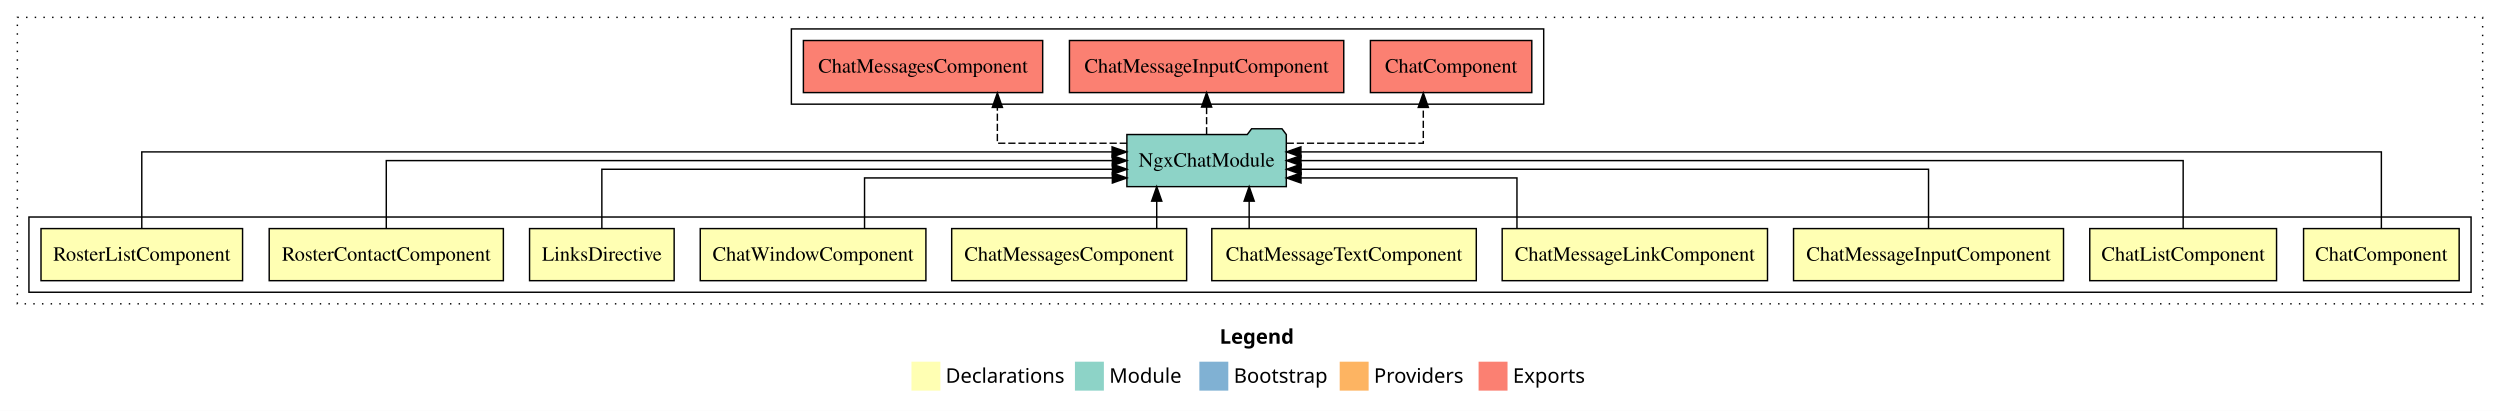
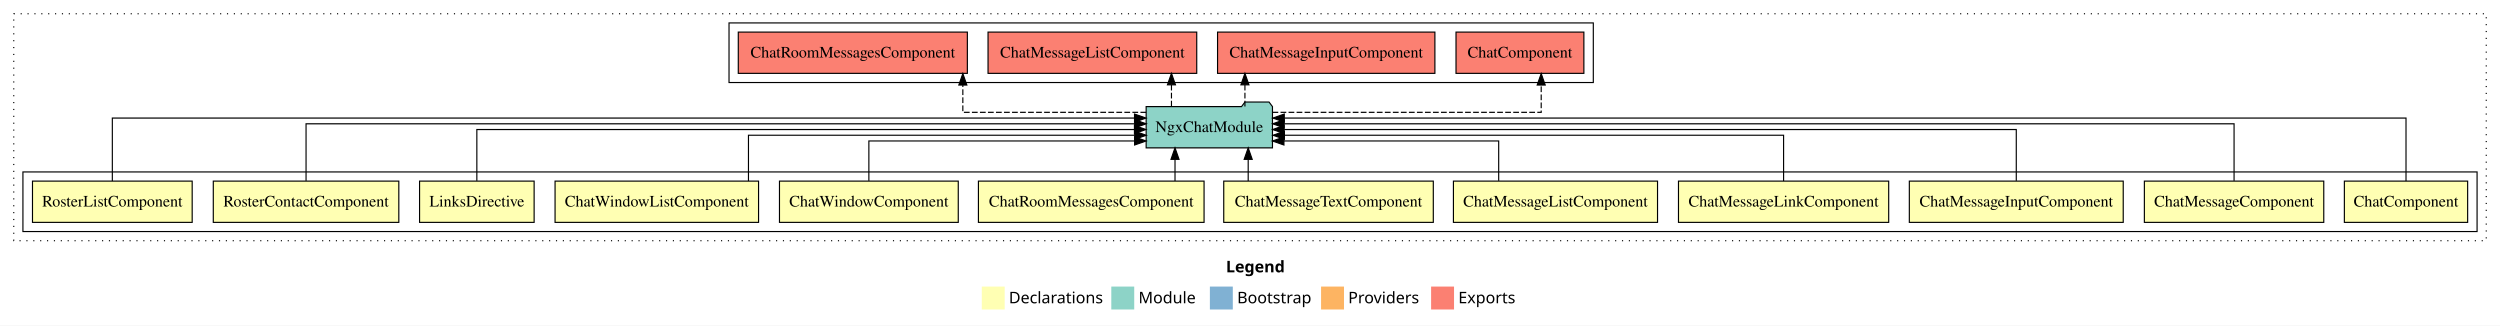
- <svg xmlns="http://www.w3.org/2000/svg" width="1728pt" height="284pt" viewBox="0.00 0.00 1728.00 284.00">
+ <svg xmlns="http://www.w3.org/2000/svg" width="2181pt" height="284pt" viewBox="0.00 0.00 2181.00 284.00">
  <g id="graph0" class="graph" transform="scale(1 1) rotate(0) translate(4 280)">
-     <polygon fill="#ffffff" stroke="transparent" points="-4,4 -4,-280 1724,-280 1724,4 -4,4" />
-     <text text-anchor="start" x="839.009" y="-42.4" font-family="sans-serif" font-weight="bold" font-size="14.00" fill="#000000">Legend</text>
-     <polygon fill="#ffffb3" stroke="transparent" points="626,-10 626,-30 646,-30 646,-10 626,-10" />
-     <text text-anchor="start" x="649.629" y="-15.4" font-family="sans-serif" font-size="14.00" fill="#000000">  Declarations</text>
-     <polygon fill="#8dd3c7" stroke="transparent" points="739,-10 739,-30 759,-30 759,-10 739,-10" />
-     <text text-anchor="start" x="762.725" y="-15.4" font-family="sans-serif" font-size="14.00" fill="#000000">  Module</text>
-     <polygon fill="#80b1d3" stroke="transparent" points="825,-10 825,-30 845,-30 845,-10 825,-10" />
-     <text text-anchor="start" x="848.781" y="-15.4" font-family="sans-serif" font-size="14.00" fill="#000000">  Bootstrap</text>
-     <polygon fill="#fdb462" stroke="transparent" points="922,-10 922,-30 942,-30 942,-10 922,-10" />
-     <text text-anchor="start" x="945.673" y="-15.4" font-family="sans-serif" font-size="14.00" fill="#000000">  Providers</text>
-     <polygon fill="#fb8072" stroke="transparent" points="1018,-10 1018,-30 1038,-30 1038,-10 1018,-10" />
-     <text text-anchor="start" x="1041.726" y="-15.4" font-family="sans-serif" font-size="14.00" fill="#000000">  Exports</text>
+     <polygon fill="#ffffff" stroke="transparent" points="-4,4 -4,-280 2177,-280 2177,4 -4,4" />
+     <text text-anchor="start" x="1065.509" y="-42.4" font-family="sans-serif" font-weight="bold" font-size="14.00" fill="#000000">Legend</text>
+     <polygon fill="#ffffb3" stroke="transparent" points="852.5,-10 852.5,-30 872.5,-30 872.5,-10 852.5,-10" />
+     <text text-anchor="start" x="876.129" y="-15.4" font-family="sans-serif" font-size="14.00" fill="#000000">  Declarations</text>
+     <polygon fill="#8dd3c7" stroke="transparent" points="965.5,-10 965.5,-30 985.5,-30 985.5,-10 965.5,-10" />
+     <text text-anchor="start" x="989.225" y="-15.4" font-family="sans-serif" font-size="14.00" fill="#000000">  Module</text>
+     <polygon fill="#80b1d3" stroke="transparent" points="1051.5,-10 1051.5,-30 1071.5,-30 1071.5,-10 1051.5,-10" />
+     <text text-anchor="start" x="1075.281" y="-15.4" font-family="sans-serif" font-size="14.00" fill="#000000">  Bootstrap</text>
+     <polygon fill="#fdb462" stroke="transparent" points="1148.5,-10 1148.5,-30 1168.5,-30 1168.5,-10 1148.5,-10" />
+     <text text-anchor="start" x="1172.173" y="-15.4" font-family="sans-serif" font-size="14.00" fill="#000000">  Providers</text>
+     <polygon fill="#fb8072" stroke="transparent" points="1244.5,-10 1244.5,-30 1264.5,-30 1264.5,-10 1244.5,-10" />
+     <text text-anchor="start" x="1268.226" y="-15.4" font-family="sans-serif" font-size="14.00" fill="#000000">  Exports</text>
    <g id="clust1" class="cluster">
-       <polygon fill="none" stroke="#000000" stroke-dasharray="1,5" points="8,-70 8,-268 1712,-268 1712,-70 8,-70" />
+       <polygon fill="none" stroke="#000000" stroke-dasharray="1,5" points="8,-70 8,-268 2165,-268 2165,-70 8,-70" />
    </g>
    <g id="clust2" class="cluster">
-       <polygon fill="none" stroke="#000000" points="16,-78 16,-130 1704,-130 1704,-78 16,-78" />
+       <polygon fill="none" stroke="#000000" points="16,-78 16,-130 2157,-130 2157,-78 16,-78" />
    </g>
-     <g id="clust14" class="cluster">
-       <polygon fill="none" stroke="#000000" points="543,-208 543,-260 1063,-260 1063,-208 543,-208" />
+     <g id="clust16" class="cluster">
+       <polygon fill="none" stroke="#000000" points="632,-208 632,-260 1386,-260 1386,-208 632,-208" />
    </g>
    <g id="node1" class="node">
-       <polygon fill="#ffffb3" stroke="#000000" points="1695.774,-122 1588.226,-122 1588.226,-86 1695.774,-86 1695.774,-122" />
-       <text text-anchor="middle" x="1642" y="-99.8" font-family="Times,serif" font-size="14.00" fill="#000000">ChatComponent</text>
+       <polygon fill="#ffffb3" stroke="#000000" points="2148.774,-122 2041.226,-122 2041.226,-86 2148.774,-86 2148.774,-122" />
+       <text text-anchor="middle" x="2095" y="-99.8" font-family="Times,serif" font-size="14.00" fill="#000000">ChatComponent</text>
    </g>
-     <g id="node11" class="node">
-       <polygon fill="#8dd3c7" stroke="#000000" points="885.098,-187 882.098,-191 861.098,-191 858.098,-187 774.902,-187 774.902,-151 885.098,-151 885.098,-187" />
-       <text text-anchor="middle" x="830" y="-164.8" font-family="Times,serif" font-size="14.00" fill="#000000">NgxChatModule</text>
+     <g id="node13" class="node">
+       <polygon fill="#8dd3c7" stroke="#000000" points="1106.098,-187 1103.098,-191 1082.098,-191 1079.098,-187 995.902,-187 995.902,-151 1106.098,-151 1106.098,-187" />
+       <text text-anchor="middle" x="1051" y="-164.8" font-family="Times,serif" font-size="14.00" fill="#000000">NgxChatModule</text>
    </g>
    <g id="edge1" class="edge">
-       <path fill="none" stroke="#000000" d="M1642,-122.284C1642,-143.321 1642,-175 1642,-175 1642,-175 895.174,-175 895.174,-175" />
-       <polygon fill="#000000" stroke="#000000" points="895.174,-171.5 885.174,-175 895.174,-178.5 895.174,-171.5" />
+       <path fill="none" stroke="#000000" d="M2095,-122.045C2095,-143.662 2095,-177 2095,-177 2095,-177 1116.393,-177 1116.393,-177" />
+       <polygon fill="#000000" stroke="#000000" points="1116.393,-173.5 1106.393,-177 1116.393,-180.5 1116.393,-173.5" />
    </g>
    <g id="node2" class="node">
-       <polygon fill="#ffffb3" stroke="#000000" points="1569.553,-122 1440.447,-122 1440.447,-86 1569.553,-86 1569.553,-122" />
-       <text text-anchor="middle" x="1505" y="-99.8" font-family="Times,serif" font-size="14.00" fill="#000000">ChatListComponent</text>
+       <polygon fill="#ffffb3" stroke="#000000" points="2023.252,-122 1866.748,-122 1866.748,-86 2023.252,-86 2023.252,-122" />
+       <text text-anchor="middle" x="1945" y="-99.8" font-family="Times,serif" font-size="14.00" fill="#000000">ChatMessageComponent</text>
    </g>
    <g id="edge2" class="edge">
-       <path fill="none" stroke="#000000" d="M1505,-122.106C1505,-141.339 1505,-169 1505,-169 1505,-169 895.238,-169 895.238,-169" />
-       <polygon fill="#000000" stroke="#000000" points="895.238,-165.5 885.238,-169 895.238,-172.5 895.238,-165.5" />
+       <path fill="none" stroke="#000000" d="M1945,-122.223C1945,-142.365 1945,-172 1945,-172 1945,-172 1116.249,-172 1116.249,-172" />
+       <polygon fill="#000000" stroke="#000000" points="1116.249,-168.5 1106.249,-172 1116.249,-175.5 1116.249,-168.5" />
    </g>
    <g id="node3" class="node">
-       <polygon fill="#ffffb3" stroke="#000000" points="1422.303,-122 1235.697,-122 1235.697,-86 1422.303,-86 1422.303,-122" />
-       <text text-anchor="middle" x="1329" y="-99.8" font-family="Times,serif" font-size="14.00" fill="#000000">ChatMessageInputComponent</text>
+       <polygon fill="#ffffb3" stroke="#000000" points="1848.303,-122 1661.697,-122 1661.697,-86 1848.303,-86 1848.303,-122" />
+       <text text-anchor="middle" x="1755" y="-99.8" font-family="Times,serif" font-size="14.00" fill="#000000">ChatMessageInputComponent</text>
    </g>
    <g id="edge3" class="edge">
-       <path fill="none" stroke="#000000" d="M1329,-122.022C1329,-139.373 1329,-163 1329,-163 1329,-163 895.308,-163 895.308,-163" />
-       <polygon fill="#000000" stroke="#000000" points="895.308,-159.5 885.308,-163 895.308,-166.5 895.308,-159.5" />
+       <path fill="none" stroke="#000000" d="M1755,-122.222C1755,-140.828 1755,-167 1755,-167 1755,-167 1116.242,-167 1116.242,-167" />
+       <polygon fill="#000000" stroke="#000000" points="1116.242,-163.5 1106.242,-167 1116.242,-170.5 1116.242,-163.5" />
    </g>
    <g id="node4" class="node">
-       <polygon fill="#ffffb3" stroke="#000000" points="1217.695,-122 1034.305,-122 1034.305,-86 1217.695,-86 1217.695,-122" />
-       <text text-anchor="middle" x="1126" y="-99.8" font-family="Times,serif" font-size="14.00" fill="#000000">ChatMessageLinkComponent</text>
+       <polygon fill="#ffffb3" stroke="#000000" points="1643.695,-122 1460.305,-122 1460.305,-86 1643.695,-86 1643.695,-122" />
+       <text text-anchor="middle" x="1552" y="-99.8" font-family="Times,serif" font-size="14.00" fill="#000000">ChatMessageLinkComponent</text>
    </g>
    <g id="edge4" class="edge">
-       <path fill="none" stroke="#000000" d="M1044.52,-122.24C1044.52,-137.571 1044.52,-157 1044.52,-157 1044.52,-157 895.244,-157 895.244,-157" />
-       <polygon fill="#000000" stroke="#000000" points="895.244,-153.5 885.244,-157 895.244,-160.5 895.244,-153.5" />
+       <path fill="none" stroke="#000000" d="M1552,-122.034C1552,-139.06 1552,-162 1552,-162 1552,-162 1116.53,-162 1116.53,-162" />
+       <polygon fill="#000000" stroke="#000000" points="1116.53,-158.5 1106.53,-162 1116.53,-165.5 1116.53,-158.5" />
    </g>
    <g id="node5" class="node">
-       <polygon fill="#ffffb3" stroke="#000000" points="1016.41,-122 833.59,-122 833.59,-86 1016.41,-86 1016.41,-122" />
-       <text text-anchor="middle" x="925" y="-99.8" font-family="Times,serif" font-size="14.00" fill="#000000">ChatMessageTextComponent</text>
+       <polygon fill="#ffffb3" stroke="#000000" points="1442.031,-122 1263.969,-122 1263.969,-86 1442.031,-86 1442.031,-122" />
+       <text text-anchor="middle" x="1353" y="-99.8" font-family="Times,serif" font-size="14.00" fill="#000000">ChatMessageListComponent</text>
    </g>
    <g id="edge5" class="edge">
-       <path fill="none" stroke="#000000" d="M859.422,-122.106C859.422,-122.106 859.422,-140.991 859.422,-140.991" />
-       <polygon fill="#000000" stroke="#000000" points="855.922,-140.991 859.422,-150.991 862.922,-140.991 855.922,-140.991" />
+       <path fill="none" stroke="#000000" d="M1303.454,-122.24C1303.454,-137.571 1303.454,-157 1303.454,-157 1303.454,-157 1116.09,-157 1116.09,-157" />
+       <polygon fill="#000000" stroke="#000000" points="1116.09,-153.5 1106.09,-157 1116.09,-160.5 1116.09,-153.5" />
    </g>
    <g id="node6" class="node">
-       <polygon fill="#ffffb3" stroke="#000000" points="816.197,-122 653.803,-122 653.803,-86 816.197,-86 816.197,-122" />
-       <text text-anchor="middle" x="735" y="-99.8" font-family="Times,serif" font-size="14.00" fill="#000000">ChatMessagesComponent</text>
+       <polygon fill="#ffffb3" stroke="#000000" points="1246.41,-122 1063.59,-122 1063.59,-86 1246.41,-86 1246.41,-122" />
+       <text text-anchor="middle" x="1155" y="-99.8" font-family="Times,serif" font-size="14.00" fill="#000000">ChatMessageTextComponent</text>
    </g>
    <g id="edge6" class="edge">
-       <path fill="none" stroke="#000000" d="M795.525,-122.106C795.525,-122.106 795.525,-140.991 795.525,-140.991" />
-       <polygon fill="#000000" stroke="#000000" points="792.025,-140.991 795.525,-150.991 799.025,-140.991 792.025,-140.991" />
+       <path fill="none" stroke="#000000" d="M1084.922,-122.106C1084.922,-122.106 1084.922,-140.991 1084.922,-140.991" />
+       <polygon fill="#000000" stroke="#000000" points="1081.422,-140.991 1084.922,-150.991 1088.422,-140.991 1081.422,-140.991" />
    </g>
    <g id="node7" class="node">
-       <polygon fill="#ffffb3" stroke="#000000" points="635.986,-122 480.014,-122 480.014,-86 635.986,-86 635.986,-122" />
-       <text text-anchor="middle" x="558" y="-99.8" font-family="Times,serif" font-size="14.00" fill="#000000">ChatWindowComponent</text>
+       <polygon fill="#ffffb3" stroke="#000000" points="1046.424,-122 849.576,-122 849.576,-86 1046.424,-86 1046.424,-122" />
+       <text text-anchor="middle" x="948" y="-99.8" font-family="Times,serif" font-size="14.00" fill="#000000">ChatRoomMessagesComponent</text>
    </g>
    <g id="edge7" class="edge">
-       <path fill="none" stroke="#000000" d="M593.572,-122.24C593.572,-137.571 593.572,-157 593.572,-157 593.572,-157 764.867,-157 764.867,-157" />
-       <polygon fill="#000000" stroke="#000000" points="764.867,-160.5 774.867,-157 764.867,-153.5 764.867,-160.5" />
+       <path fill="none" stroke="#000000" d="M1021.081,-122.106C1021.081,-122.106 1021.081,-140.991 1021.081,-140.991" />
+       <polygon fill="#000000" stroke="#000000" points="1017.581,-140.991 1021.081,-150.991 1024.581,-140.991 1017.581,-140.991" />
    </g>
    <g id="node8" class="node">
+       <polygon fill="#ffffb3" stroke="#000000" points="831.986,-122 676.014,-122 676.014,-86 831.986,-86 831.986,-122" />
+       <text text-anchor="middle" x="754" y="-99.8" font-family="Times,serif" font-size="14.00" fill="#000000">ChatWindowComponent</text>
+     </g>
+     <g id="edge8" class="edge">
+       <path fill="none" stroke="#000000" d="M754,-122.24C754,-137.571 754,-157 754,-157 754,-157 985.833,-157 985.833,-157" />
+       <polygon fill="#000000" stroke="#000000" points="985.833,-160.5 995.833,-157 985.833,-153.5 985.833,-160.5" />
+     </g>
+     <g id="node9" class="node">
+       <polygon fill="#ffffb3" stroke="#000000" points="657.765,-122 480.235,-122 480.235,-86 657.765,-86 657.765,-122" />
+       <text text-anchor="middle" x="569" y="-99.8" font-family="Times,serif" font-size="14.00" fill="#000000">ChatWindowListComponent</text>
+     </g>
+     <g id="edge9" class="edge">
+       <path fill="none" stroke="#000000" d="M648.96,-122.034C648.96,-139.06 648.96,-162 648.96,-162 648.96,-162 985.941,-162 985.941,-162" />
+       <polygon fill="#000000" stroke="#000000" points="985.941,-165.5 995.941,-162 985.941,-158.5 985.941,-165.5" />
+     </g>
+     <g id="node10" class="node">
      <polygon fill="#ffffb3" stroke="#000000" points="461.971,-122 362.029,-122 362.029,-86 461.971,-86 461.971,-122" />
      <text text-anchor="middle" x="412" y="-99.8" font-family="Times,serif" font-size="14.00" fill="#000000">LinksDirective</text>
    </g>
-     <g id="edge8" class="edge">
-       <path fill="none" stroke="#000000" d="M412,-122.022C412,-139.373 412,-163 412,-163 412,-163 764.924,-163 764.924,-163" />
-       <polygon fill="#000000" stroke="#000000" points="764.924,-166.5 774.924,-163 764.924,-159.5 764.924,-166.5" />
+     <g id="edge10" class="edge">
+       <path fill="none" stroke="#000000" d="M412,-122.222C412,-140.828 412,-167 412,-167 412,-167 985.689,-167 985.689,-167" />
+       <polygon fill="#000000" stroke="#000000" points="985.689,-170.5 995.689,-167 985.689,-163.5 985.689,-170.5" />
    </g>
-     <g id="node9" class="node">
+     <g id="node11" class="node">
      <polygon fill="#ffffb3" stroke="#000000" points="343.927,-122 182.073,-122 182.073,-86 343.927,-86 343.927,-122" />
      <text text-anchor="middle" x="263" y="-99.8" font-family="Times,serif" font-size="14.00" fill="#000000">RosterContactComponent</text>
    </g>
-     <g id="edge9" class="edge">
-       <path fill="none" stroke="#000000" d="M263,-122.106C263,-141.339 263,-169 263,-169 263,-169 764.86,-169 764.86,-169" />
-       <polygon fill="#000000" stroke="#000000" points="764.86,-172.5 774.86,-169 764.86,-165.5 764.86,-172.5" />
+     <g id="edge11" class="edge">
+       <path fill="none" stroke="#000000" d="M263,-122.223C263,-142.365 263,-172 263,-172 263,-172 985.903,-172 985.903,-172" />
+       <polygon fill="#000000" stroke="#000000" points="985.903,-175.5 995.903,-172 985.903,-168.5 985.903,-175.5" />
    </g>
-     <g id="node10" class="node">
+     <g id="node12" class="node">
      <polygon fill="#ffffb3" stroke="#000000" points="163.658,-122 24.342,-122 24.342,-86 163.658,-86 163.658,-122" />
      <text text-anchor="middle" x="94" y="-99.8" font-family="Times,serif" font-size="14.00" fill="#000000">RosterListComponent</text>
    </g>
-     <g id="edge10" class="edge">
-       <path fill="none" stroke="#000000" d="M94,-122.284C94,-143.321 94,-175 94,-175 94,-175 764.68,-175 764.68,-175" />
-       <polygon fill="#000000" stroke="#000000" points="764.68,-178.5 774.68,-175 764.68,-171.5 764.68,-178.5" />
-     </g>
-     <g id="node12" class="node">
-       <polygon fill="#fb8072" stroke="#000000" points="1054.774,-252 943.226,-252 943.226,-216 1054.774,-216 1054.774,-252" />
-       <text text-anchor="middle" x="999" y="-229.8" font-family="Times,serif" font-size="14.00" fill="#000000">ChatComponent </text>
-     </g>
-     <g id="edge11" class="edge">
-       <path fill="none" stroke="#000000" stroke-dasharray="5,2" d="M885.348,-181C928.016,-181 979.784,-181 979.784,-181 979.784,-181 979.784,-205.76 979.784,-205.76" />
-       <polygon fill="#000000" stroke="#000000" points="976.284,-205.76 979.784,-215.76 983.284,-205.76 976.284,-205.76" />
-     </g>
-     <g id="node13" class="node">
-       <polygon fill="#fb8072" stroke="#000000" points="924.803,-252 735.197,-252 735.197,-216 924.803,-216 924.803,-252" />
-       <text text-anchor="middle" x="830" y="-229.8" font-family="Times,serif" font-size="14.00" fill="#000000">ChatMessageInputComponent </text>
-     </g>
    <g id="edge12" class="edge">
-       <path fill="none" stroke="#000000" stroke-dasharray="5,2" d="M830,-187.106C830,-187.106 830,-205.991 830,-205.991" />
-       <polygon fill="#000000" stroke="#000000" points="826.5,-205.991 830,-215.991 833.5,-205.991 826.5,-205.991" />
+       <path fill="none" stroke="#000000" d="M94,-122.045C94,-143.662 94,-177 94,-177 94,-177 985.761,-177 985.761,-177" />
+       <polygon fill="#000000" stroke="#000000" points="985.761,-180.5 995.761,-177 985.761,-173.5 985.761,-180.5" />
    </g>
    <g id="node14" class="node">
-       <polygon fill="#fb8072" stroke="#000000" points="716.697,-252 551.303,-252 551.303,-216 716.697,-216 716.697,-252" />
-       <text text-anchor="middle" x="634" y="-229.8" font-family="Times,serif" font-size="14.00" fill="#000000">ChatMessagesComponent </text>
+       <polygon fill="#fb8072" stroke="#000000" points="1377.774,-252 1266.226,-252 1266.226,-216 1377.774,-216 1377.774,-252" />
+       <text text-anchor="middle" x="1322" y="-229.8" font-family="Times,serif" font-size="14.00" fill="#000000">ChatComponent </text>
    </g>
    <g id="edge13" class="edge">
-       <path fill="none" stroke="#000000" stroke-dasharray="5,2" d="M774.911,-181C734.04,-181 685.375,-181 685.375,-181 685.375,-181 685.375,-205.76 685.375,-205.76" />
-       <polygon fill="#000000" stroke="#000000" points="681.875,-205.76 685.375,-215.76 688.875,-205.76 681.875,-205.76" />
+       <path fill="none" stroke="#000000" stroke-dasharray="5,2" d="M1106.143,-182C1190.152,-182 1340.546,-182 1340.546,-182 1340.546,-182 1340.546,-205.813 1340.546,-205.813" />
+       <polygon fill="#000000" stroke="#000000" points="1337.046,-205.813 1340.546,-215.813 1344.046,-205.813 1337.046,-205.813" />
+     </g>
+     <g id="node15" class="node">
+       <polygon fill="#fb8072" stroke="#000000" points="1247.803,-252 1058.197,-252 1058.197,-216 1247.803,-216 1247.803,-252" />
+       <text text-anchor="middle" x="1153" y="-229.8" font-family="Times,serif" font-size="14.00" fill="#000000">ChatMessageInputComponent </text>
+     </g>
+     <g id="edge14" class="edge">
+       <path fill="none" stroke="#000000" stroke-dasharray="5,2" d="M1082.074,-187.106C1082.074,-187.106 1082.074,-205.991 1082.074,-205.991" />
+       <polygon fill="#000000" stroke="#000000" points="1078.574,-205.991 1082.074,-215.991 1085.574,-205.991 1078.574,-205.991" />
+     </g>
+     <g id="node16" class="node">
+       <polygon fill="#fb8072" stroke="#000000" points="1040.03,-252 857.97,-252 857.97,-216 1040.03,-216 1040.03,-252" />
+       <text text-anchor="middle" x="949" y="-229.8" font-family="Times,serif" font-size="14.00" fill="#000000">ChatMessageListComponent </text>
+     </g>
+     <g id="edge15" class="edge">
+       <path fill="none" stroke="#000000" stroke-dasharray="5,2" d="M1017.983,-187.106C1017.983,-187.106 1017.983,-205.991 1017.983,-205.991" />
+       <polygon fill="#000000" stroke="#000000" points="1014.483,-205.991 1017.983,-215.991 1021.483,-205.991 1014.483,-205.991" />
+     </g>
+     <g id="node17" class="node">
+       <polygon fill="#fb8072" stroke="#000000" points="839.924,-252 640.076,-252 640.076,-216 839.924,-216 839.924,-252" />
+       <text text-anchor="middle" x="740" y="-229.8" font-family="Times,serif" font-size="14.00" fill="#000000">ChatRoomMessagesComponent </text>
+     </g>
+     <g id="edge16" class="edge">
+       <path fill="none" stroke="#000000" stroke-dasharray="5,2" d="M995.906,-182C932.197,-182 835.977,-182 835.977,-182 835.977,-182 835.977,-205.813 835.977,-205.813" />
+       <polygon fill="#000000" stroke="#000000" points="832.477,-205.813 835.977,-215.813 839.477,-205.813 832.477,-205.813" />
    </g>
  </g>
</svg>
